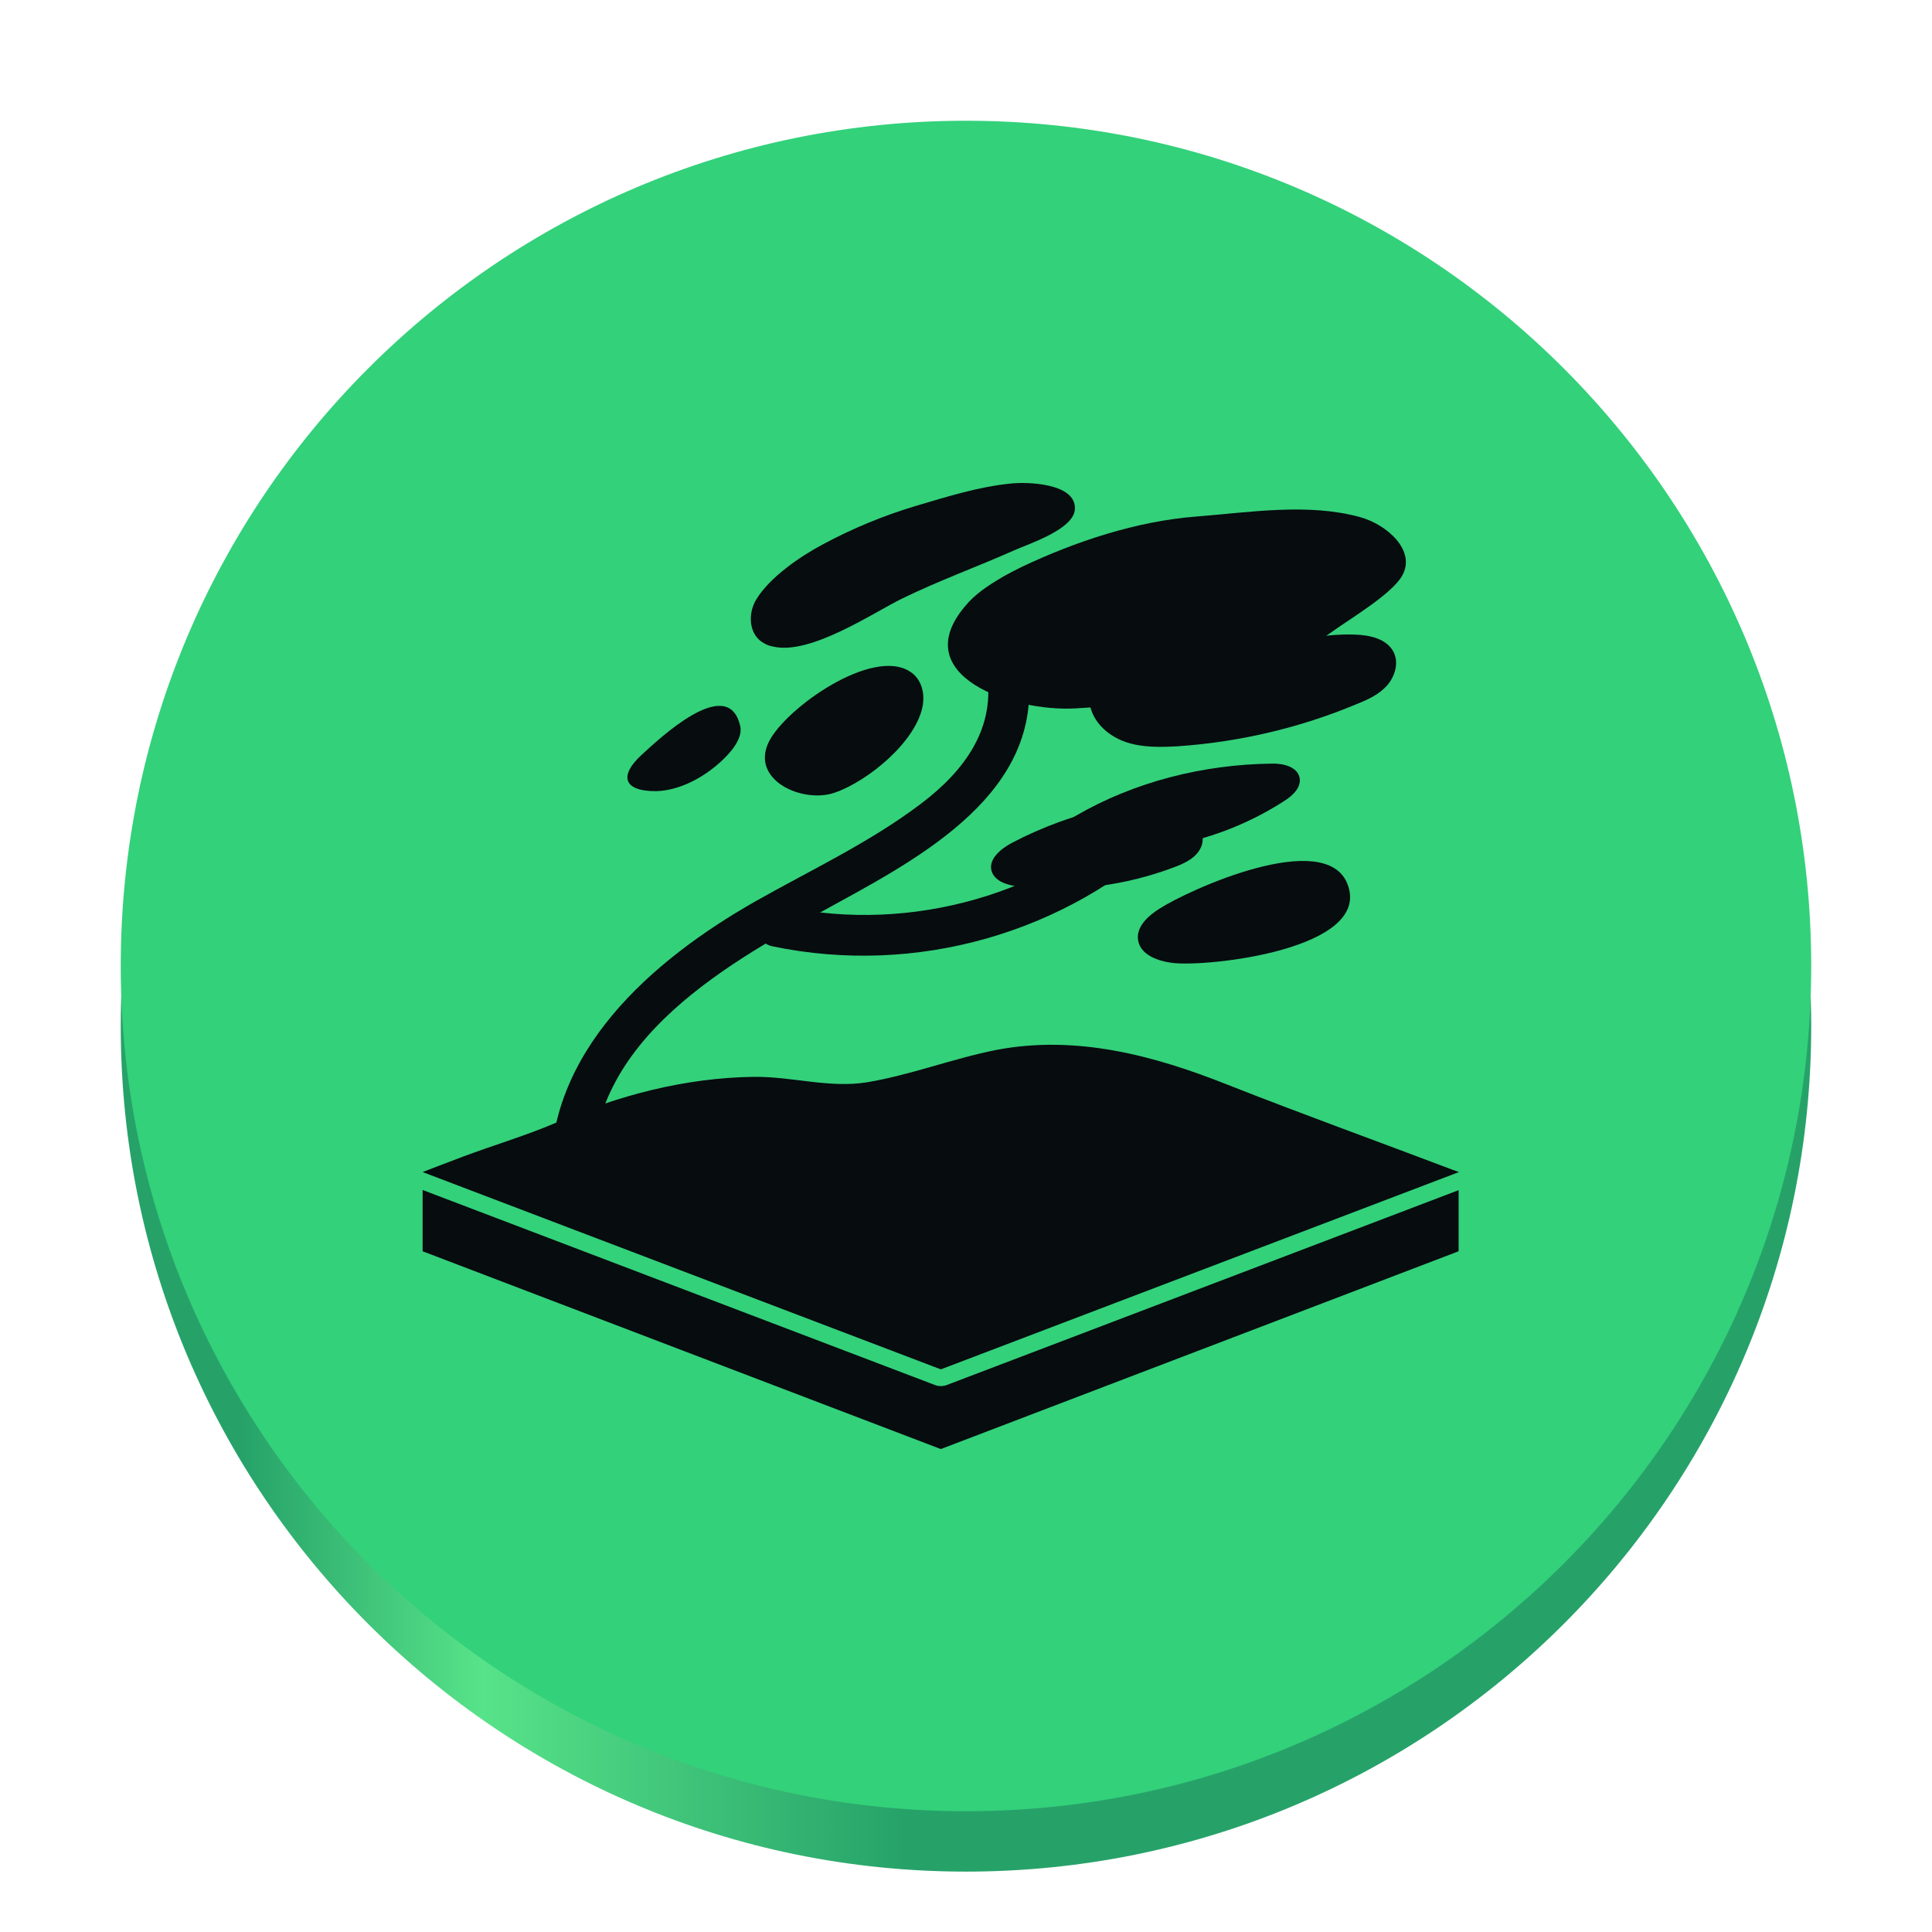
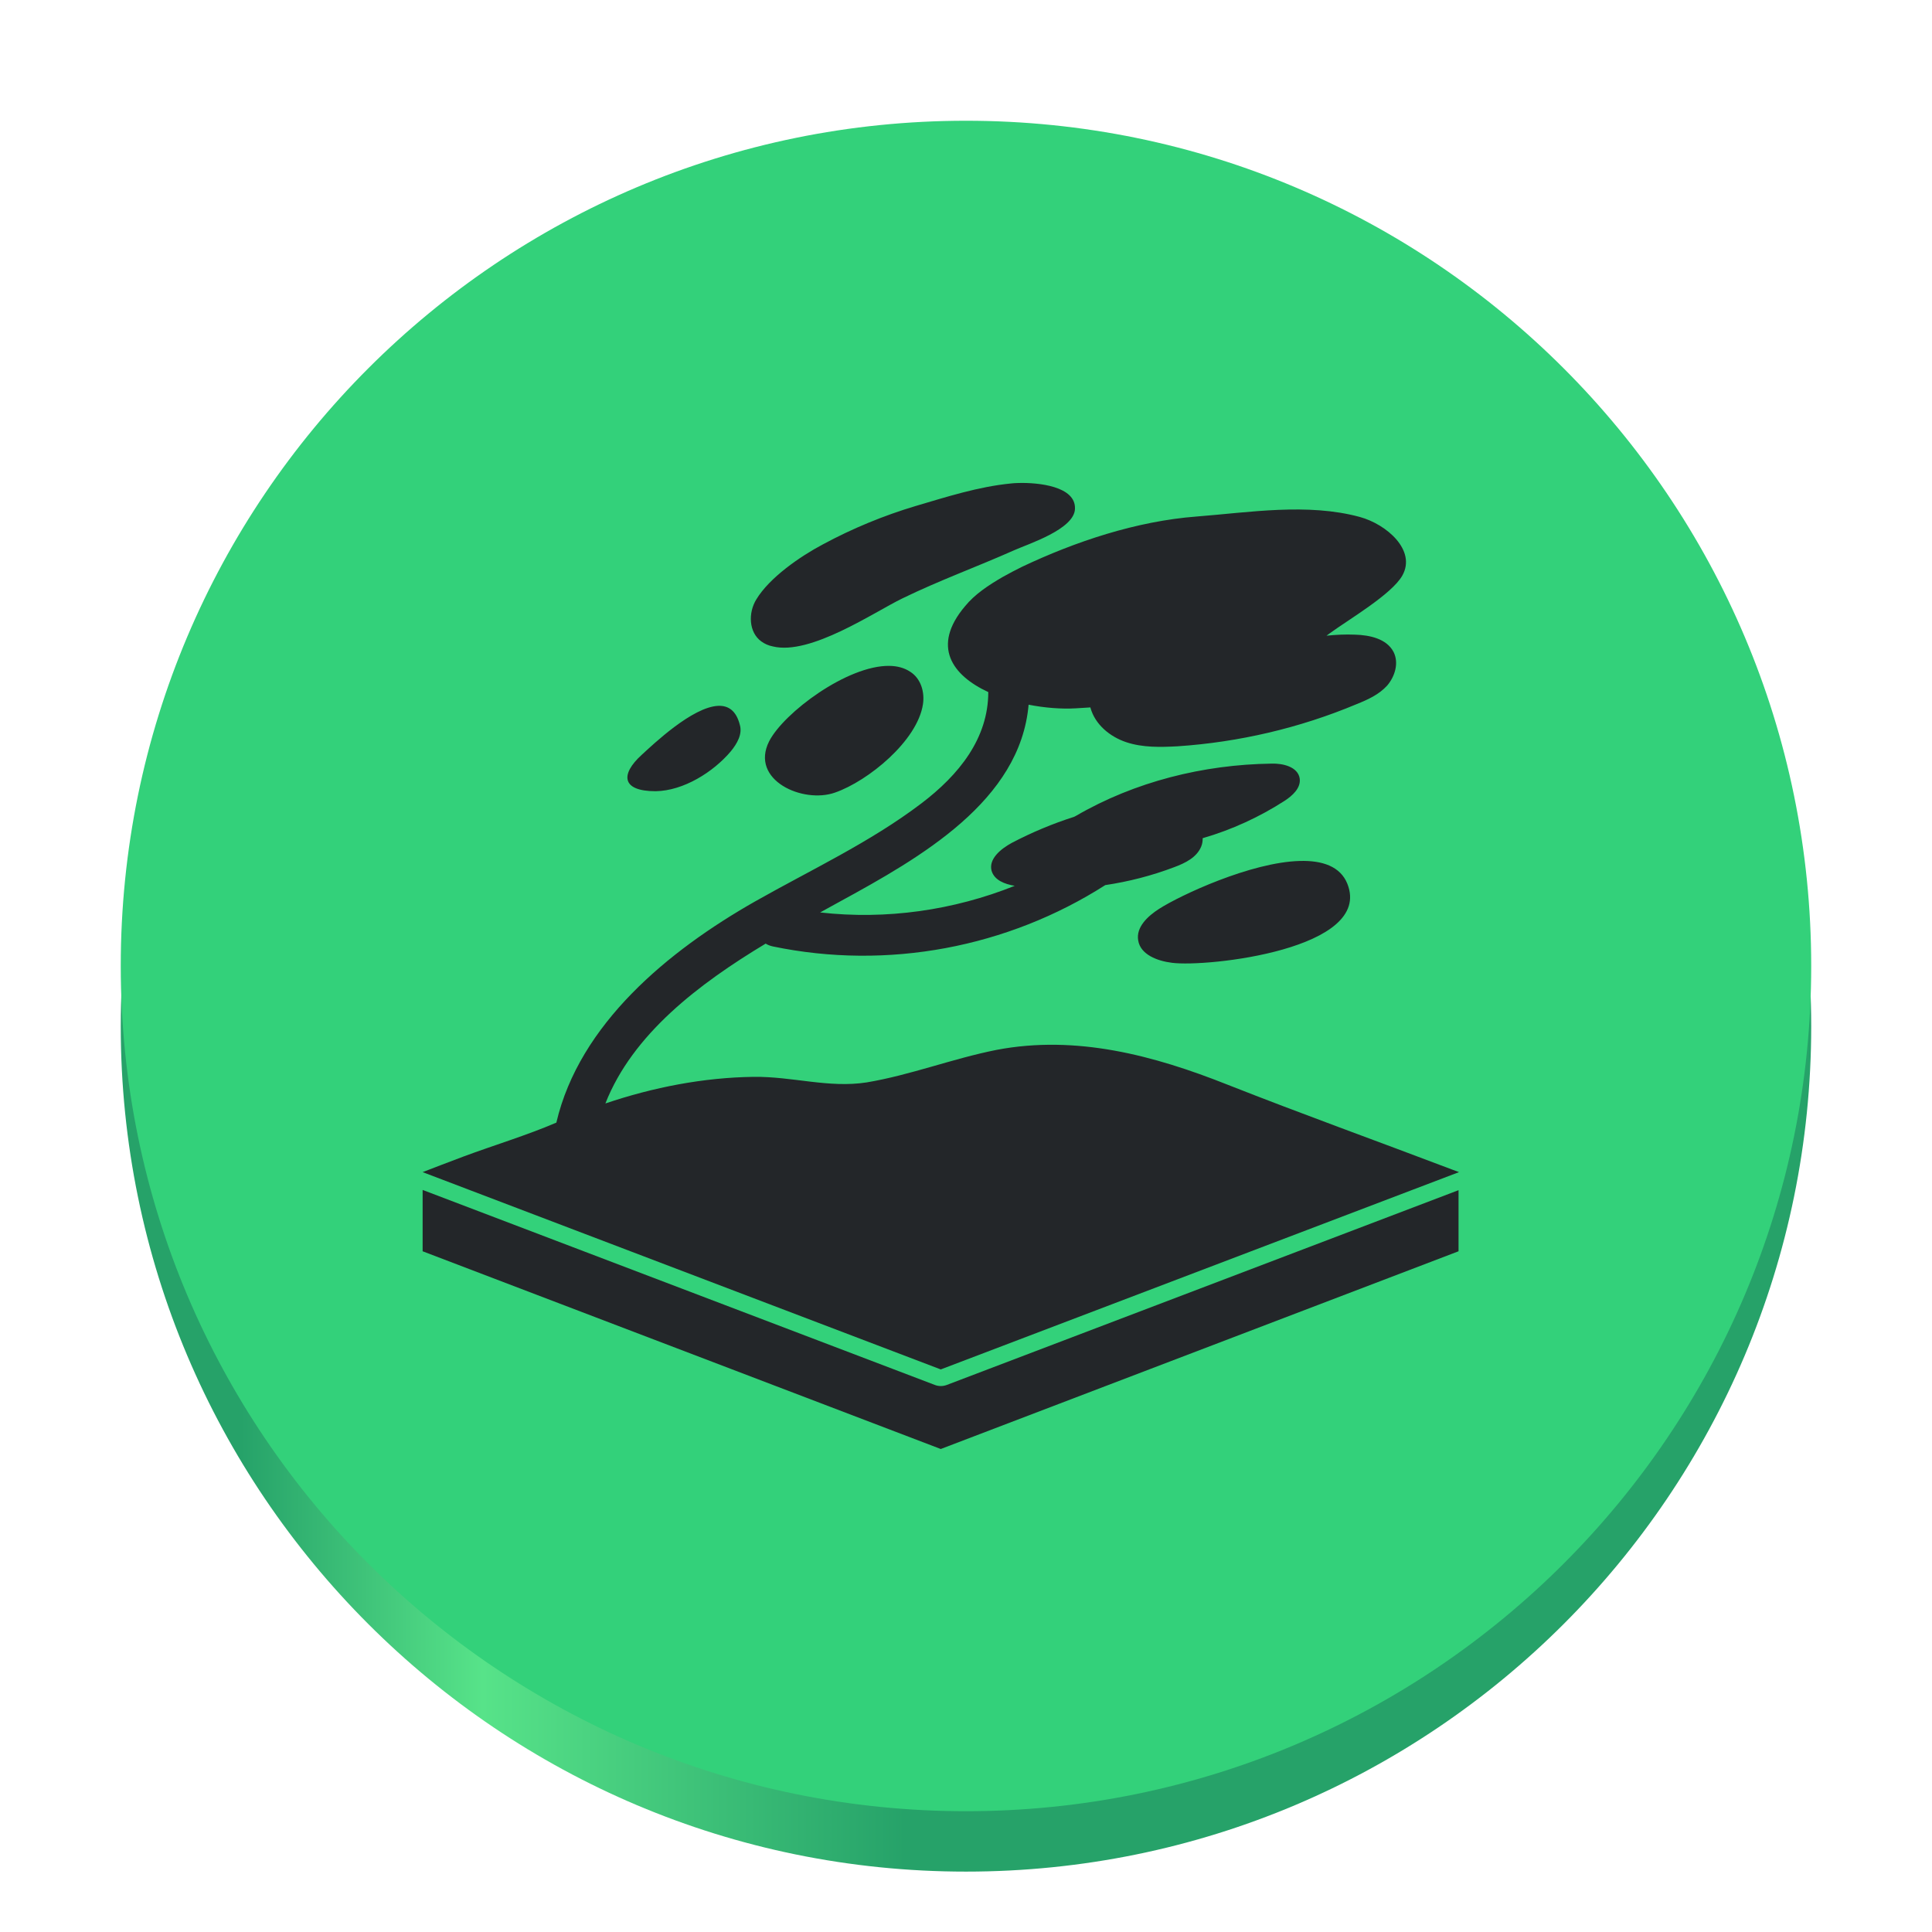
- <svg xmlns="http://www.w3.org/2000/svg" version="1" viewBox="0 0 32 32" width="32" height="32">
-   <defs>
+ <svg xmlns="http://www.w3.org/2000/svg" version="1" viewBox="0 0 32 32" width="32" height="32" id="svg17">
+   <defs id="defs5">
    <linearGradient id="a" x1="-50.45" x2="-50.45" y1="-.041" y2="-22.041" gradientUnits="userSpaceOnUse">
-       <stop stop-color="#26a269" offset="0" />
-       <stop stop-color="#26a269" offset=".071" />
-       <stop stop-color="#57e389" offset=".214" />
-       <stop stop-color="#26a269" offset=".464" />
-       <stop stop-color="#26a269" offset="1" />
+       <stop stop-color="#26a269" offset="0" id="stop1" />
+       <stop stop-color="#26a269" offset=".071" id="stop2" />
+       <stop stop-color="#57e389" offset=".214" id="stop3" />
+       <stop stop-color="#26a269" offset=".464" id="stop4" />
+       <stop stop-color="#26a269" offset="1" id="stop5" />
    </linearGradient>
  </defs>
-   <g transform="matrix(1.2727 0 0 1.2727 1.9478 -33.208)" stroke-width=".55">
-     <rect transform="matrix(0,-1,-1,0,0,0)" x="-50.45" y="-22.041" width="22" height="22" rx="11" ry="11" fill="url(#a)" />
-     <rect transform="matrix(0,-1,-1,0,0,0)" x="-49.664" y="-22.041" width="22" height="22" rx="11" ry="11" fill="#33d17a" />
+   <g transform="matrix(1.2727 0 0 1.2727 1.9478 -33.208)" stroke-width=".55" id="g6">
+     <rect transform="matrix(0,-1,-1,0,0,0)" x="-50.45" y="-22.041" width="22" height="22" rx="11" ry="11" fill="url(#a)" id="rect5" />
+     <rect transform="matrix(0,-1,-1,0,0,0)" x="-49.664" y="-22.041" width="22" height="22" rx="11" ry="11" fill="#33d17a" id="rect6" style="stroke-width:0.55" />
  </g>
-   <g fill="#070c0f" stroke-width=".076">
-     <path d="m23.151 19.503-7.568 0.676-7.566-0.675 7.566 2.881zm-16.151 0.207v1.015l8.583 3.276 8.576-3.276v-1.012l-8.477 3.227a0.277 0.277 0 0 1-0.197 0z" />
-     <path d="m15.583 22.681-8.583-3.268s0.569-0.22 0.675-0.258c0.508-0.19 1.046-0.349 1.539-0.561 1.024-0.455 2.146-0.743 3.268-0.758 0.644-0.007 1.244 0.19 1.873 0.091 0.728-0.121 1.425-0.394 2.153-0.538 1.319-0.25 2.601 0.091 3.821 0.576 1.251 0.493 2.472 0.933 3.73 1.41 0.038 0.015 0.068 0.023 0.106 0.038z" />
-     <path d="m9.813 19.58c-0.106-2.381 2.305-3.662 4.087-4.64 1.554-0.849 3.495-1.956 3.094-4.026-0.083-0.432-0.743-0.25-0.66 0.182 0.182 0.948-0.356 1.668-1.077 2.214-0.849 0.644-1.827 1.099-2.752 1.623-1.706 0.971-3.473 2.502-3.382 4.648 0.023 0.44 0.705 0.44 0.69 0z" />
-     <path d="m12.8 15.675c2.366 0.493 4.86-0.212 6.612-1.88 0.318-0.303-0.167-0.789-0.485-0.485-1.562 1.501-3.821 2.153-5.944 1.706-0.425-0.083-0.614 0.569-0.182 0.66z" />
-     <path d="m12.8 10.708c0.622 0.152 1.676-0.569 2.146-0.796 0.607-0.296 1.236-0.523 1.85-0.796 0.235-0.106 1.001-0.349 1.008-0.69 0.015-0.425-0.796-0.447-1.062-0.417-0.538 0.053-1.062 0.22-1.577 0.372-0.531 0.159-1.046 0.372-1.539 0.637-0.372 0.197-0.88 0.546-1.099 0.91-0.136 0.22-0.129 0.546 0.083 0.698 0.053 0.038 0.114 0.068 0.19 0.083z" />
-     <path d="m16.607 9.556c0.106-0.061 0.212-0.114 0.318-0.167 0.88-0.417 1.895-0.758 2.896-0.834 0.872-0.068 1.835-0.227 2.699 0.008 0.447 0.121 0.94 0.553 0.705 0.971-0.174 0.311-0.887 0.728-1.198 0.955-1.145 0.811-2.745 1.168-4.208 1.244-1.062 0.061-2.805-0.546-1.835-1.691 0.159-0.197 0.387-0.349 0.622-0.485z" />
-     <path d="m22.445 10.511c0.243 0.008 0.523 0.068 0.637 0.288 0.091 0.182 0.023 0.402-0.106 0.553-0.136 0.152-0.318 0.235-0.508 0.311-0.94 0.394-1.949 0.629-2.965 0.698-0.281 0.015-0.576 0.023-0.849-0.068s-0.516-0.296-0.591-0.569c-0.167-0.629 1.213-0.834 1.585-0.902 0.372-0.068 0.743-0.114 1.115-0.129 0.561-0.038 1.107-0.205 1.683-0.182z" />
-     <path d="m22.316 14.636c-0.372-0.917-2.608 0.091-3.116 0.417-0.19 0.121-0.387 0.303-0.349 0.523 0.038 0.235 0.318 0.341 0.561 0.372 0.584 0.076 3.336-0.227 2.904-1.312z" />
-     <path d="m15.287 11.664c-0.091 0.607-0.91 1.274-1.456 1.463-0.531 0.19-1.418-0.205-1.092-0.849 0.288-0.561 1.714-1.562 2.335-1.153 0.182 0.114 0.243 0.341 0.212 0.538z" />
-     <path d="m16.864 14.681c0.872 0.106 1.767-0.007 2.586-0.318 0.182-0.068 0.372-0.159 0.447-0.341 0.053-0.136 0.015-0.303-0.091-0.402-0.106-0.099-0.273-0.129-0.402-0.068-0.243-0.265-0.667-0.243-1.024-0.174-0.561 0.114-1.115 0.318-1.623 0.584-0.182 0.099-0.387 0.265-0.334 0.463 0.053 0.174 0.258 0.235 0.44 0.258z" />
-     <path d="m17.873 13.976c1.153 0.258 2.419-0.076 3.404-0.713 0.129-0.083 0.273-0.212 0.25-0.372-0.03-0.19-0.273-0.25-0.47-0.243-1.122 0.015-2.26 0.296-3.238 0.864-0.114 0.061-0.235 0.167-0.205 0.288 0.038 0.106 0.159 0.152 0.258 0.174z" />
-     <path d="m12.103 12.445c0.106-0.129 0.197-0.288 0.152-0.44-0.212-0.842-1.357 0.25-1.63 0.5-0.349 0.318-0.334 0.599 0.235 0.599 0.463-0.007 0.955-0.318 1.244-0.66z" />
+   <g fill="#070c0f" stroke-width=".076" id="g17" style="fill:#232629;fill-opacity:1">
+     <path id="path6" style="fill:#232629;fill-opacity:1" d="M 16.865 8 C 16.818 8.001 16.775 8.004 16.742 8.008 C 16.204 8.061 15.682 8.229 15.166 8.381 C 14.635 8.54 14.12 8.752 13.627 9.018 C 13.255 9.215 12.747 9.564 12.527 9.928 C 12.391 10.148 12.399 10.473 12.611 10.625 C 12.664 10.663 12.725 10.692 12.801 10.707 C 13.423 10.859 14.475 10.14 14.945 9.912 C 15.552 9.616 16.181 9.388 16.795 9.115 C 17.03 9.009 17.797 8.767 17.805 8.426 C 17.818 8.054 17.198 7.99 16.865 8 z M 21.174 8.445 C 20.716 8.464 20.258 8.521 19.822 8.555 C 18.821 8.631 17.805 8.972 16.926 9.389 C 16.82 9.442 16.714 9.496 16.607 9.557 C 16.372 9.693 16.144 9.844 15.984 10.041 C 15.423 10.704 15.771 11.186 16.369 11.463 C 16.369 12.232 15.882 12.836 15.258 13.309 C 14.409 13.953 13.429 14.408 12.504 14.932 C 11.072 15.746 9.598 16.957 9.215 18.594 C 8.722 18.806 8.184 18.967 7.676 19.156 C 7.57 19.194 7 19.414 7 19.414 L 15.582 22.682 L 24.166 19.414 C 24.128 19.399 24.098 19.39 24.061 19.375 C 22.802 18.897 21.581 18.458 20.33 17.965 C 19.109 17.48 17.827 17.138 16.508 17.389 C 15.78 17.533 15.083 17.806 14.355 17.928 C 13.726 18.026 13.127 17.828 12.482 17.836 C 11.651 17.847 10.819 18.009 10.027 18.277 C 10.479 17.128 11.571 16.298 12.682 15.629 C 12.714 15.65 12.755 15.666 12.801 15.676 C 14.704 16.072 16.691 15.692 18.307 14.66 C 18.697 14.602 19.08 14.503 19.449 14.363 C 19.631 14.295 19.821 14.203 19.896 14.021 C 19.914 13.977 19.921 13.93 19.92 13.883 C 20.402 13.744 20.865 13.53 21.277 13.264 C 21.406 13.18 21.55 13.052 21.527 12.893 C 21.497 12.703 21.254 12.641 21.057 12.648 C 19.934 12.664 18.798 12.945 17.82 13.514 C 17.811 13.519 17.801 13.523 17.791 13.529 C 17.435 13.642 17.086 13.789 16.758 13.961 C 16.576 14.06 16.371 14.227 16.424 14.424 C 16.471 14.58 16.641 14.644 16.807 14.672 C 15.792 15.078 14.68 15.237 13.584 15.113 C 13.691 15.055 13.797 14.996 13.9 14.939 C 15.253 14.201 16.897 13.266 17.037 11.672 C 17.307 11.725 17.581 11.746 17.82 11.732 C 17.9 11.728 17.98 11.723 18.061 11.717 C 18.061 11.719 18.062 11.722 18.062 11.725 C 18.138 11.998 18.381 12.202 18.654 12.293 C 18.927 12.384 19.223 12.376 19.504 12.361 C 20.52 12.293 21.527 12.058 22.467 11.664 C 22.656 11.588 22.84 11.505 22.977 11.354 C 23.105 11.202 23.173 10.981 23.082 10.799 C 22.968 10.579 22.688 10.519 22.445 10.512 C 22.285 10.505 22.127 10.513 21.971 10.529 C 21.99 10.516 22.008 10.502 22.027 10.488 C 22.338 10.261 23.052 9.844 23.227 9.533 C 23.462 9.116 22.969 8.684 22.521 8.562 C 22.089 8.445 21.632 8.426 21.174 8.445 z M 14.732 11.029 C 14.036 11.018 12.983 11.804 12.74 12.277 C 12.414 12.922 13.301 13.317 13.832 13.127 C 14.378 12.937 15.196 12.271 15.287 11.664 C 15.317 11.467 15.256 11.239 15.074 11.125 C 14.977 11.061 14.861 11.031 14.732 11.029 z M 11.895 11.691 C 11.467 11.71 10.821 12.326 10.625 12.506 C 10.276 12.824 10.291 13.105 10.859 13.105 C 11.322 13.098 11.815 12.787 12.104 12.445 C 12.21 12.316 12.299 12.158 12.254 12.006 C 12.194 11.769 12.062 11.684 11.895 11.691 z M 21.531 14.26 C 20.716 14.281 19.548 14.829 19.199 15.053 C 19.01 15.174 18.814 15.356 18.852 15.576 C 18.889 15.811 19.169 15.917 19.412 15.947 C 19.996 16.023 22.749 15.721 22.316 14.637 C 22.2 14.35 21.902 14.25 21.531 14.26 z M 7 19.709 L 7 20.725 L 15.582 24 L 24.158 20.725 L 24.158 19.713 L 15.682 22.939 A 0.277 0.277 0 0 1 15.484 22.939 L 7 19.709 z " />
  </g>
</svg>
